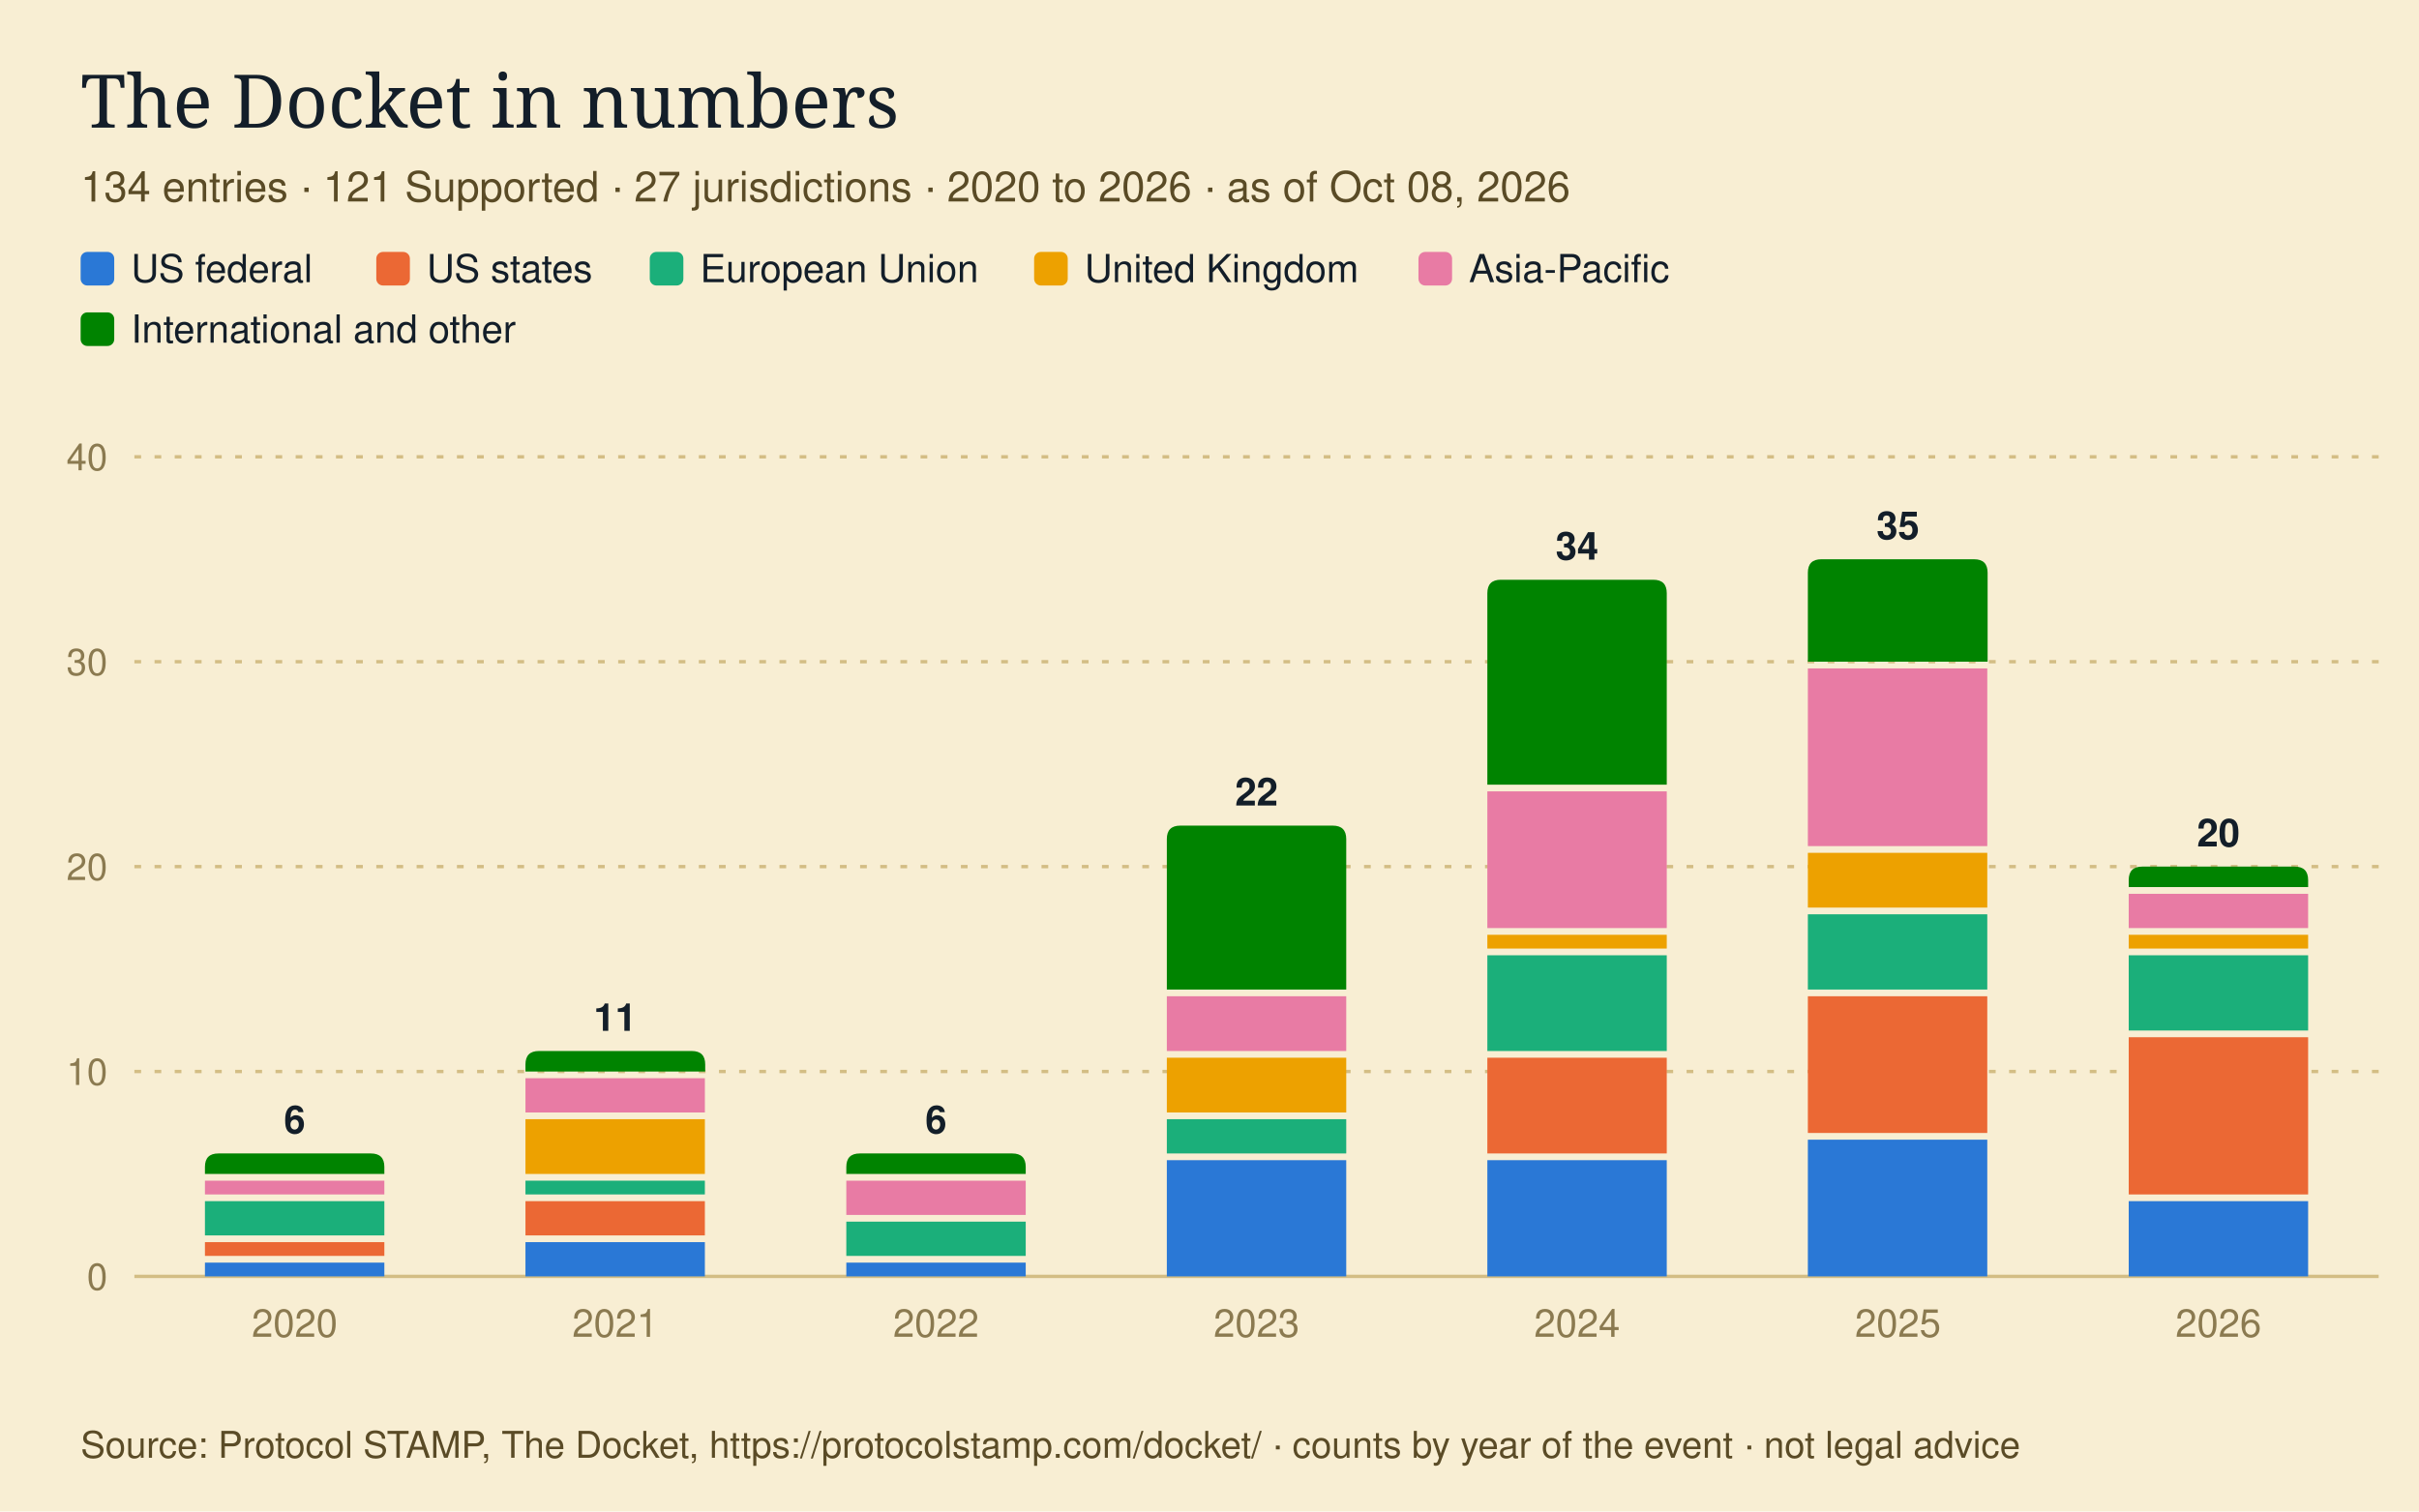
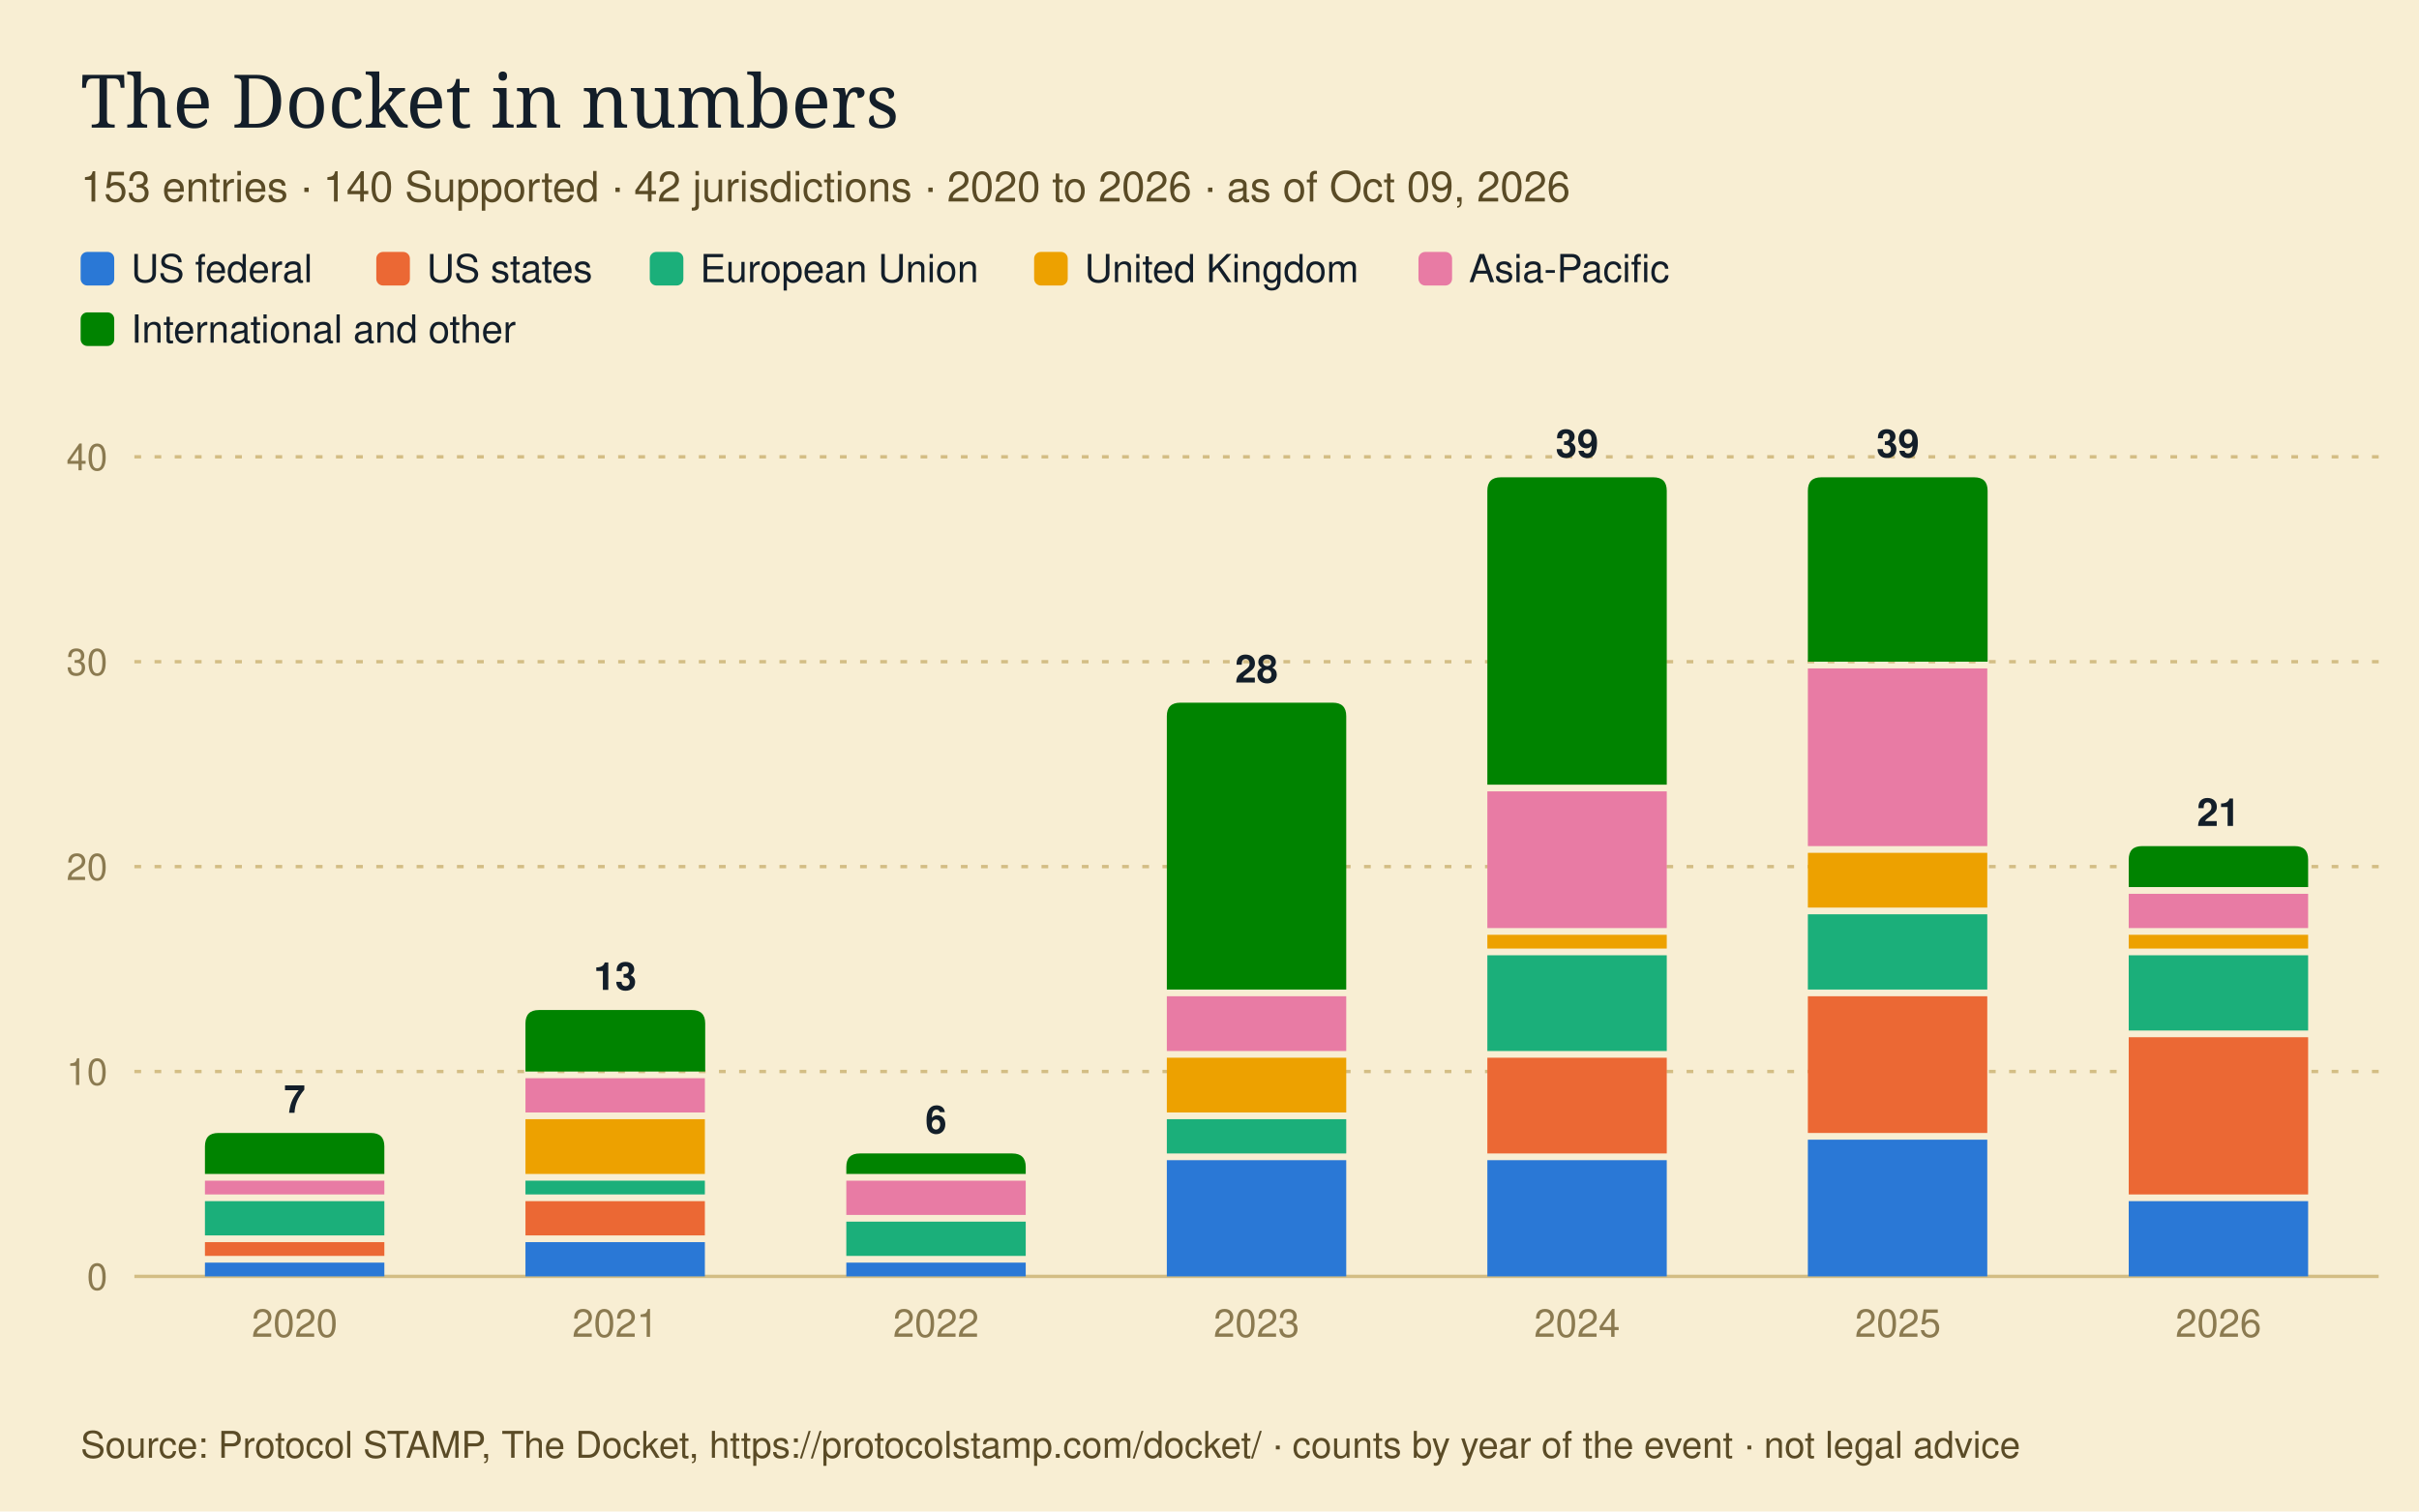
<svg xmlns="http://www.w3.org/2000/svg" viewBox="0 0 720 450" width="720" height="450" role="img" aria-labelledby="t d" font-family="IBM Plex Sans, Helvetica, Arial, sans-serif">
  <rect width="720" height="450" fill="#F8EED3" />
  <text x="24" y="38" font-size="22" font-family="IBM Plex Serif, Georgia, serif" fill="#131E29">The Docket in numbers</text>
-   <text x="24" y="60" font-size="12.5" fill="#5A4B26">134 entries · 121 Supported · 27 jurisdictions · 2020 to 2026 · as of Oct 08, 2026</text>
+   <text x="24" y="60" font-size="12.5" fill="#5A4B26">153 entries · 140 Supported · 42 jurisdictions · 2020 to 2026 · as of Oct 09, 2026</text>
  <rect x="24" y="75" width="10" height="10" rx="2" fill="#2a78d6" />
  <text x="39" y="84" font-size="11.5" fill="#131E29">US federal</text>
  <rect x="112.0" y="75" width="10" height="10" rx="2" fill="#eb6834" />
  <text x="127.0" y="84" font-size="11.5" fill="#131E29">US states</text>
  <rect x="193.4" y="75" width="10" height="10" rx="2" fill="#1baf7a" />
  <text x="208.4" y="84" font-size="11.5" fill="#131E29">European Union</text>
  <rect x="307.8" y="75" width="10" height="10" rx="2" fill="#eda100" />
  <text x="322.8" y="84" font-size="11.5" fill="#131E29">United Kingdom</text>
  <rect x="422.2" y="75" width="10" height="10" rx="2" fill="#e87ba4" />
  <text x="437.2" y="84" font-size="11.5" fill="#131E29">Asia-Pacific</text>
  <rect x="24" y="93" width="10" height="10" rx="2" fill="#008300" />
  <text x="39" y="102" font-size="11.5" fill="#131E29">International and other</text>
  <g transform="translate(0,114)">
    <line x1="40" x2="708" y1="266.0" y2="266.0" stroke="#D3BD84" stroke-width="1" />
    <text x="32" y="270.0" text-anchor="end" font-size="11" fill="#8B7A50">0</text>
    <line x1="40" x2="708" y1="205.0" y2="205.0" stroke="#D3BD84" stroke-width="1" stroke-dasharray="2 4" />
    <text x="32" y="209.0" text-anchor="end" font-size="11" fill="#8B7A50">10</text>
    <line x1="40" x2="708" y1="144.0" y2="144.0" stroke="#D3BD84" stroke-width="1" stroke-dasharray="2 4" />
    <text x="32" y="148.0" text-anchor="end" font-size="11" fill="#8B7A50">20</text>
    <line x1="40" x2="708" y1="83.0" y2="83.0" stroke="#D3BD84" stroke-width="1" stroke-dasharray="2 4" />
    <text x="32" y="87.0" text-anchor="end" font-size="11" fill="#8B7A50">30</text>
    <line x1="40" x2="708" y1="22.0" y2="22.0" stroke="#D3BD84" stroke-width="1" stroke-dasharray="2 4" />
    <text x="32" y="26.0" text-anchor="end" font-size="11" fill="#8B7A50">40</text>
    <rect x="61.0" y="261.9" width="53.4" height="4.1" fill="#2a78d6" />
    <rect x="61.0" y="255.8" width="53.4" height="4.1" fill="#eb6834" />
    <rect x="61.0" y="243.6" width="53.4" height="10.2" fill="#1baf7a" />
    <rect x="61.0" y="237.5" width="53.4" height="4.1" fill="#e87ba4" />
-     <path d="M61.0,235.5 V233.4 Q61.0,229.4 65.0,229.4 H110.4 Q114.4,229.4 114.4,233.4 V235.5 Z" fill="#008300" />
-     <text x="87.7" y="223.4" text-anchor="middle" font-size="11.5" font-weight="600" fill="#131E29">6</text>
+     <path d="M61.0,235.5 V227.3 Q61.0,223.3 65.0,223.3 H110.4 Q114.4,223.3 114.4,227.3 V235.5 Z" fill="#008300" />
+     <text x="87.7" y="217.3" text-anchor="middle" font-size="11.5" font-weight="600" fill="#131E29">7</text>
    <text x="87.7" y="284" text-anchor="middle" font-size="11.5" fill="#8B7A50">2020</text>
    <rect x="156.4" y="255.8" width="53.4" height="10.2" fill="#2a78d6" />
    <rect x="156.4" y="243.6" width="53.4" height="10.2" fill="#eb6834" />
    <rect x="156.4" y="237.5" width="53.4" height="4.1" fill="#1baf7a" />
    <rect x="156.4" y="219.2" width="53.4" height="16.3" fill="#eda100" />
    <rect x="156.4" y="207.0" width="53.4" height="10.2" fill="#e87ba4" />
-     <path d="M156.4,205.0 V202.9 Q156.4,198.9 160.4,198.9 H205.9 Q209.9,198.9 209.9,202.9 V205.0 Z" fill="#008300" />
-     <text x="183.1" y="192.9" text-anchor="middle" font-size="11.5" font-weight="600" fill="#131E29">11</text>
+     <path d="M156.4,205.0 V190.7 Q156.4,186.7 160.4,186.7 H205.9 Q209.9,186.7 209.9,190.7 V205.0 Z" fill="#008300" />
+     <text x="183.1" y="180.7" text-anchor="middle" font-size="11.5" font-weight="600" fill="#131E29">13</text>
    <text x="183.1" y="284" text-anchor="middle" font-size="11.5" fill="#8B7A50">2021</text>
    <rect x="251.9" y="261.9" width="53.4" height="4.1" fill="#2a78d6" />
    <rect x="251.9" y="249.7" width="53.4" height="10.2" fill="#1baf7a" />
    <rect x="251.9" y="237.5" width="53.4" height="10.2" fill="#e87ba4" />
    <path d="M251.9,235.5 V233.4 Q251.9,229.4 255.9,229.4 H301.3 Q305.3,229.4 305.3,233.4 V235.5 Z" fill="#008300" />
    <text x="278.6" y="223.4" text-anchor="middle" font-size="11.5" font-weight="600" fill="#131E29">6</text>
    <text x="278.6" y="284" text-anchor="middle" font-size="11.5" fill="#8B7A50">2022</text>
    <rect x="347.3" y="231.4" width="53.4" height="34.6" fill="#2a78d6" />
    <rect x="347.3" y="219.2" width="53.4" height="10.2" fill="#1baf7a" />
    <rect x="347.3" y="200.9" width="53.4" height="16.3" fill="#eda100" />
    <rect x="347.3" y="182.6" width="53.4" height="16.3" fill="#e87ba4" />
-     <path d="M347.3,180.6 V135.8 Q347.3,131.8 351.3,131.8 H396.7 Q400.7,131.8 400.7,135.8 V180.6 Z" fill="#008300" />
-     <text x="374.0" y="125.8" text-anchor="middle" font-size="11.5" font-weight="600" fill="#131E29">22</text>
+     <path d="M347.3,180.6 V99.2 Q347.3,95.2 351.3,95.2 H396.7 Q400.7,95.2 400.7,99.2 V180.6 Z" fill="#008300" />
+     <text x="374.0" y="89.2" text-anchor="middle" font-size="11.5" font-weight="600" fill="#131E29">28</text>
    <text x="374.0" y="284" text-anchor="middle" font-size="11.5" fill="#8B7A50">2023</text>
    <rect x="442.7" y="231.4" width="53.4" height="34.6" fill="#2a78d6" />
    <rect x="442.7" y="200.9" width="53.4" height="28.5" fill="#eb6834" />
    <rect x="442.7" y="170.4" width="53.4" height="28.5" fill="#1baf7a" />
    <rect x="442.7" y="164.3" width="53.4" height="4.1" fill="#eda100" />
    <rect x="442.7" y="121.6" width="53.4" height="40.7" fill="#e87ba4" />
-     <path d="M442.7,119.6 V62.6 Q442.7,58.6 446.7,58.6 H492.1 Q496.1,58.6 496.1,62.6 V119.6 Z" fill="#008300" />
-     <text x="469.4" y="52.6" text-anchor="middle" font-size="11.5" font-weight="600" fill="#131E29">34</text>
+     <path d="M442.7,119.6 V32.1 Q442.7,28.1 446.7,28.1 H492.1 Q496.1,28.1 496.1,32.1 V119.6 Z" fill="#008300" />
+     <text x="469.4" y="22.1" text-anchor="middle" font-size="11.5" font-weight="600" fill="#131E29">39</text>
    <text x="469.4" y="284" text-anchor="middle" font-size="11.5" fill="#8B7A50">2024</text>
    <rect x="538.1" y="225.3" width="53.4" height="40.7" fill="#2a78d6" />
    <rect x="538.1" y="182.6" width="53.4" height="40.7" fill="#eb6834" />
    <rect x="538.1" y="158.2" width="53.4" height="22.4" fill="#1baf7a" />
    <rect x="538.1" y="139.9" width="53.4" height="16.3" fill="#eda100" />
    <rect x="538.1" y="85.0" width="53.4" height="52.9" fill="#e87ba4" />
-     <path d="M538.1,83.0 V56.5 Q538.1,52.5 542.1,52.5 H587.6 Q591.6,52.5 591.6,56.5 V83.0 Z" fill="#008300" />
-     <text x="564.9" y="46.5" text-anchor="middle" font-size="11.5" font-weight="600" fill="#131E29">35</text>
+     <path d="M538.1,83.0 V32.1 Q538.1,28.1 542.1,28.1 H587.6 Q591.6,28.1 591.6,32.1 V83.0 Z" fill="#008300" />
+     <text x="564.9" y="22.1" text-anchor="middle" font-size="11.5" font-weight="600" fill="#131E29">39</text>
    <text x="564.9" y="284" text-anchor="middle" font-size="11.5" fill="#8B7A50">2025</text>
    <rect x="633.6" y="243.6" width="53.4" height="22.4" fill="#2a78d6" />
    <rect x="633.6" y="194.8" width="53.4" height="46.8" fill="#eb6834" />
    <rect x="633.6" y="170.4" width="53.4" height="22.4" fill="#1baf7a" />
    <rect x="633.6" y="164.3" width="53.4" height="4.1" fill="#eda100" />
    <rect x="633.6" y="152.1" width="53.4" height="10.2" fill="#e87ba4" />
-     <path d="M633.6,150.1 V148.0 Q633.6,144.0 637.6,144.0 H683.0 Q687.0,144.0 687.0,148.0 V150.1 Z" fill="#008300" />
-     <text x="660.3" y="138.0" text-anchor="middle" font-size="11.5" font-weight="600" fill="#131E29">20</text>
+     <path d="M633.6,150.1 V141.9 Q633.6,137.9 637.6,137.9 H683.0 Q687.0,137.9 687.0,141.9 V150.1 Z" fill="#008300" />
+     <text x="660.3" y="131.9" text-anchor="middle" font-size="11.5" font-weight="600" fill="#131E29">21</text>
    <text x="660.3" y="284" text-anchor="middle" font-size="11.5" fill="#8B7A50">2026</text>
  </g>
  <text x="24" y="434" font-size="11" fill="#5A4B26">Source: Protocol STAMP, The Docket, https://protocolstamp.com/docket/ · counts by year of the event · not legal advice</text>
</svg>
